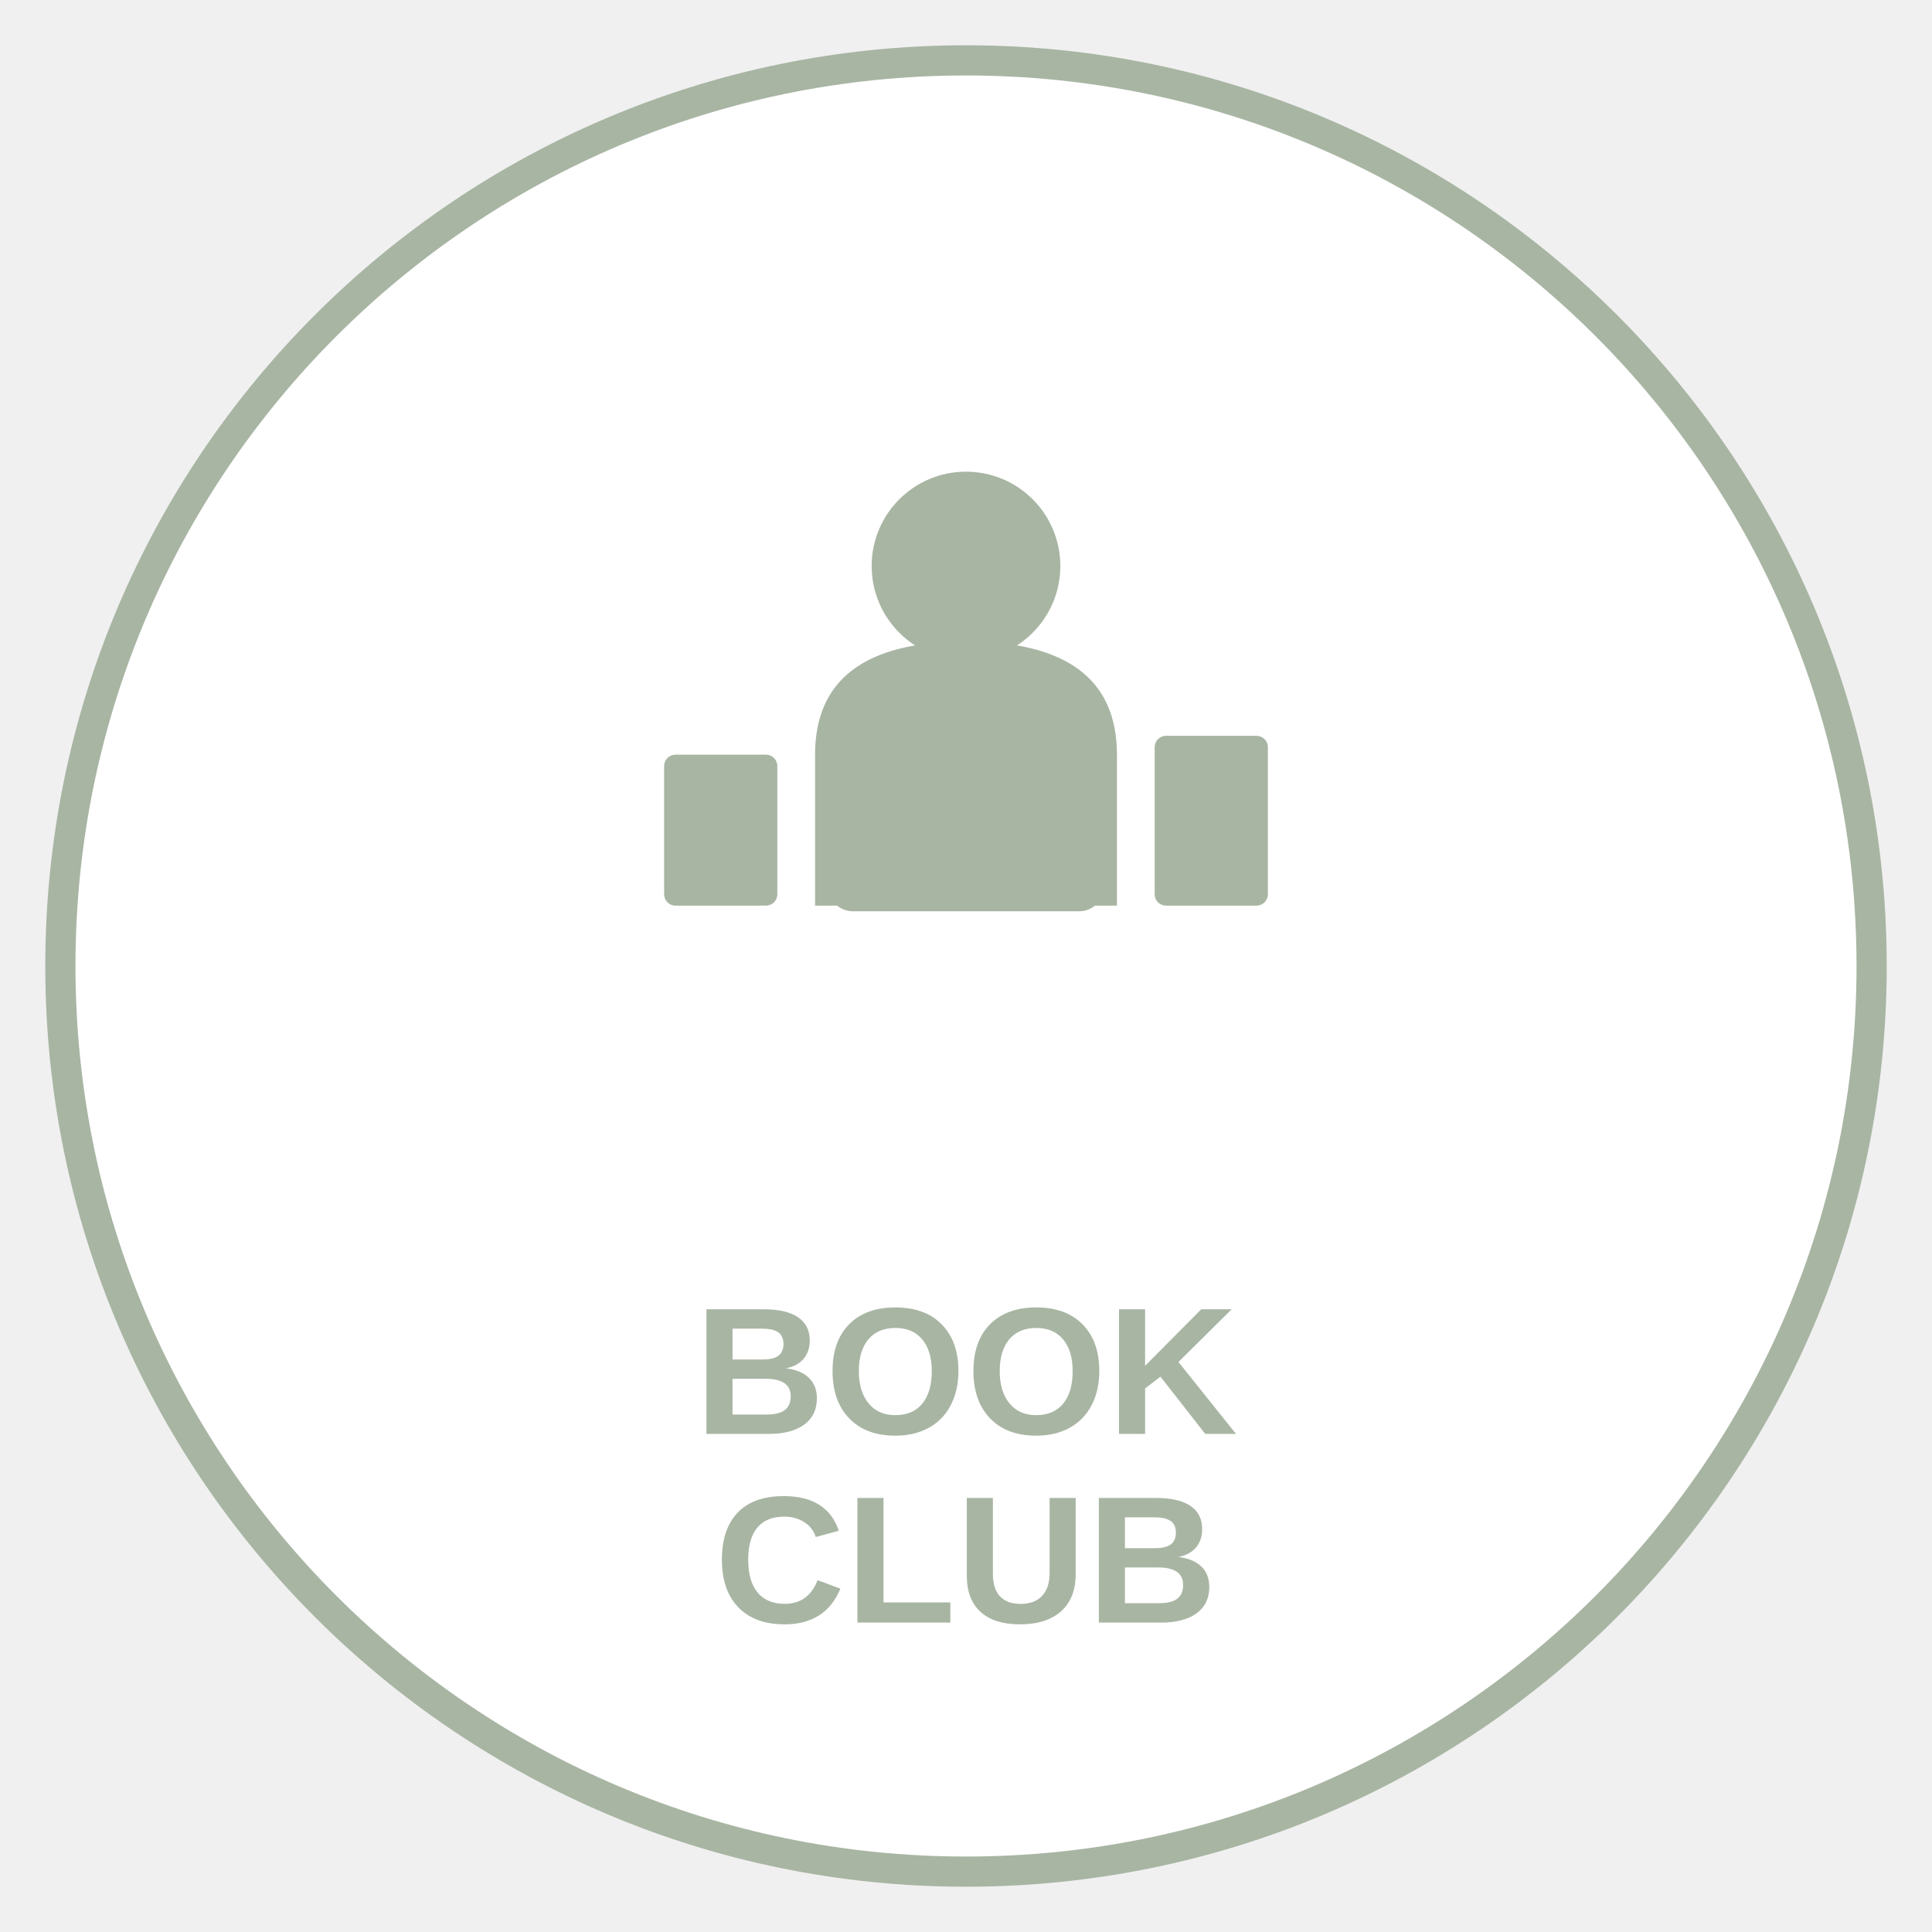
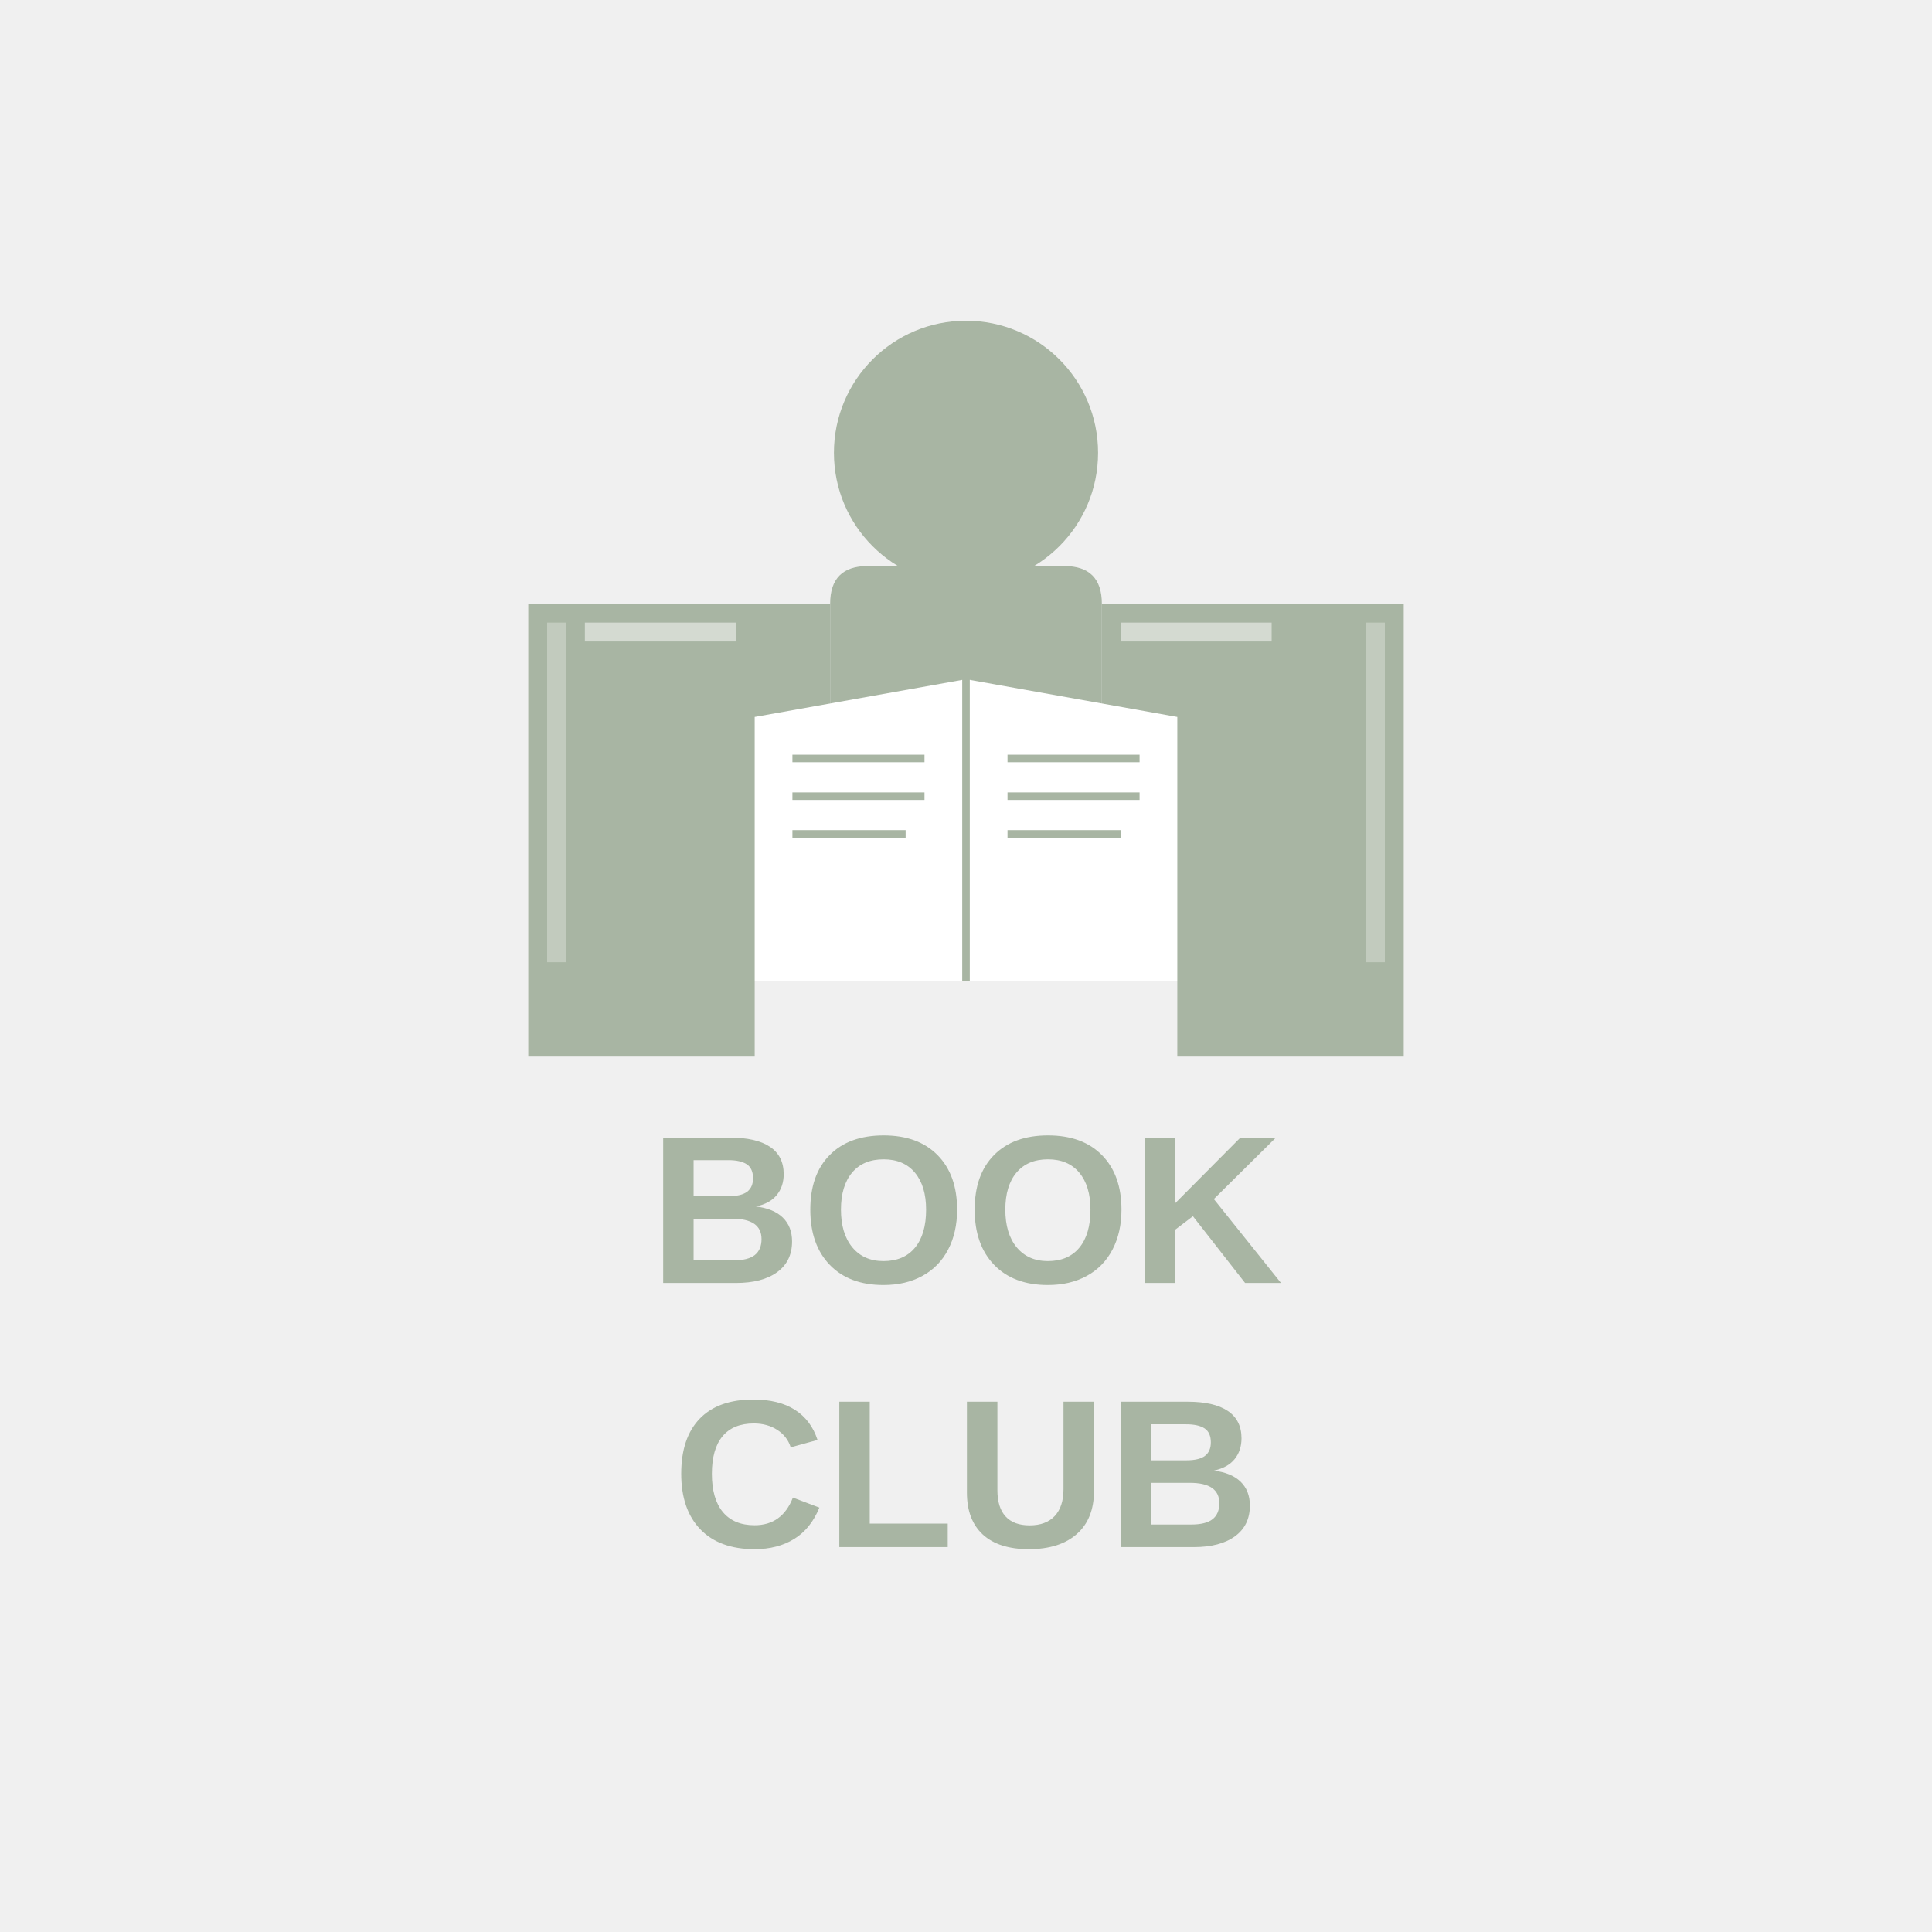
<svg xmlns="http://www.w3.org/2000/svg" viewBox="0 0 512 512" width="512" height="512">
  <defs>
    <style>
-       .logo-text { font-family: Arial, sans-serif; font-weight: bold; fill: #A8B5A3; }
-       .book-color { fill: #A8B5A3; }
-       .person-color { fill: #A8B5A3; }
+       .logo-text { 
+         font-family: 'Arial', sans-serif; 
+         font-weight: bold; 
+         fill: #A8B5A3; 
+         text-anchor: middle;
+       }
+       .logo-element { fill: #A8B5A3; }
    </style>
  </defs>
-   <circle cx="256" cy="256" r="240" fill="white" stroke="#A8B5A3" stroke-width="8" />
-   <g transform="translate(256,180)">
-     <circle cx="0" cy="-30" r="25" class="person-color" />
-     <path d="M -40 20 Q -40 -10 0 -10 Q 40 -10 40 20 L 40 60 L -40 60 Z" class="person-color" />
-     <rect x="-35" y="10" width="70" height="50" rx="5" class="book-color" fill="none" stroke="#A8B5A3" stroke-width="3" />
-     <line x1="-35" y1="35" x2="35" y2="35" stroke="#A8B5A3" stroke-width="2" />
-     <rect x="-80" y="20" width="30" height="40" rx="3" class="book-color" />
-     <rect x="50" y="15" width="30" height="45" rx="3" class="book-color" />
+   <g class="logo-element">
+     <path d="M140 160 L140 280 L200 280 L200 260 L220 260 L220 160 Z" />
+     <rect x="145" y="165" width="5" height="90" fill="#fff" opacity="0.3" />
+     <rect x="155" y="165" width="40" height="5" fill="#fff" opacity="0.5" />
  </g>
-   <text x="256" y="380" text-anchor="middle" class="logo-text" font-size="48">BOOK</text>
-   <text x="256" y="430" text-anchor="middle" class="logo-text" font-size="48">CLUB</text>
+   <g class="logo-element">
+     <path d="M372 160 L292 160 L292 260 L312 260 L312 280 L372 280 Z" />
+     <rect x="362" y="165" width="5" height="90" fill="#fff" opacity="0.3" />
+     <rect x="297" y="165" width="40" height="5" fill="#fff" opacity="0.5" />
+   </g>
+   <g class="logo-element">
+     <circle cx="256" cy="120" r="35" />
+     <path d="M220 160 Q220 150 230 150 L282 150 Q292 150 292 160 L292 220 Q292 230 282 230 L230 230 Q220 230 220 220 Z" />
+     <path d="M200 190 L200 260 L312 260 L312 190 L256 180 Z" fill="#fff" />
+     <path d="M256 180 L256 260" stroke="#A8B5A3" stroke-width="2" fill="none" />
+     <rect x="210" y="200" width="35" height="2" fill="#A8B5A3" />
+     <rect x="210" y="210" width="35" height="2" fill="#A8B5A3" />
+     <rect x="210" y="220" width="30" height="2" fill="#A8B5A3" />
+     <rect x="267" y="200" width="35" height="2" fill="#A8B5A3" />
+     <rect x="267" y="210" width="35" height="2" fill="#A8B5A3" />
+     <rect x="267" y="220" width="30" height="2" fill="#A8B5A3" />
+   </g>
+   <text x="256" y="340" class="logo-text" font-size="56">BOOK</text>
+   <text x="256" y="410" class="logo-text" font-size="56">CLUB</text>
</svg>
